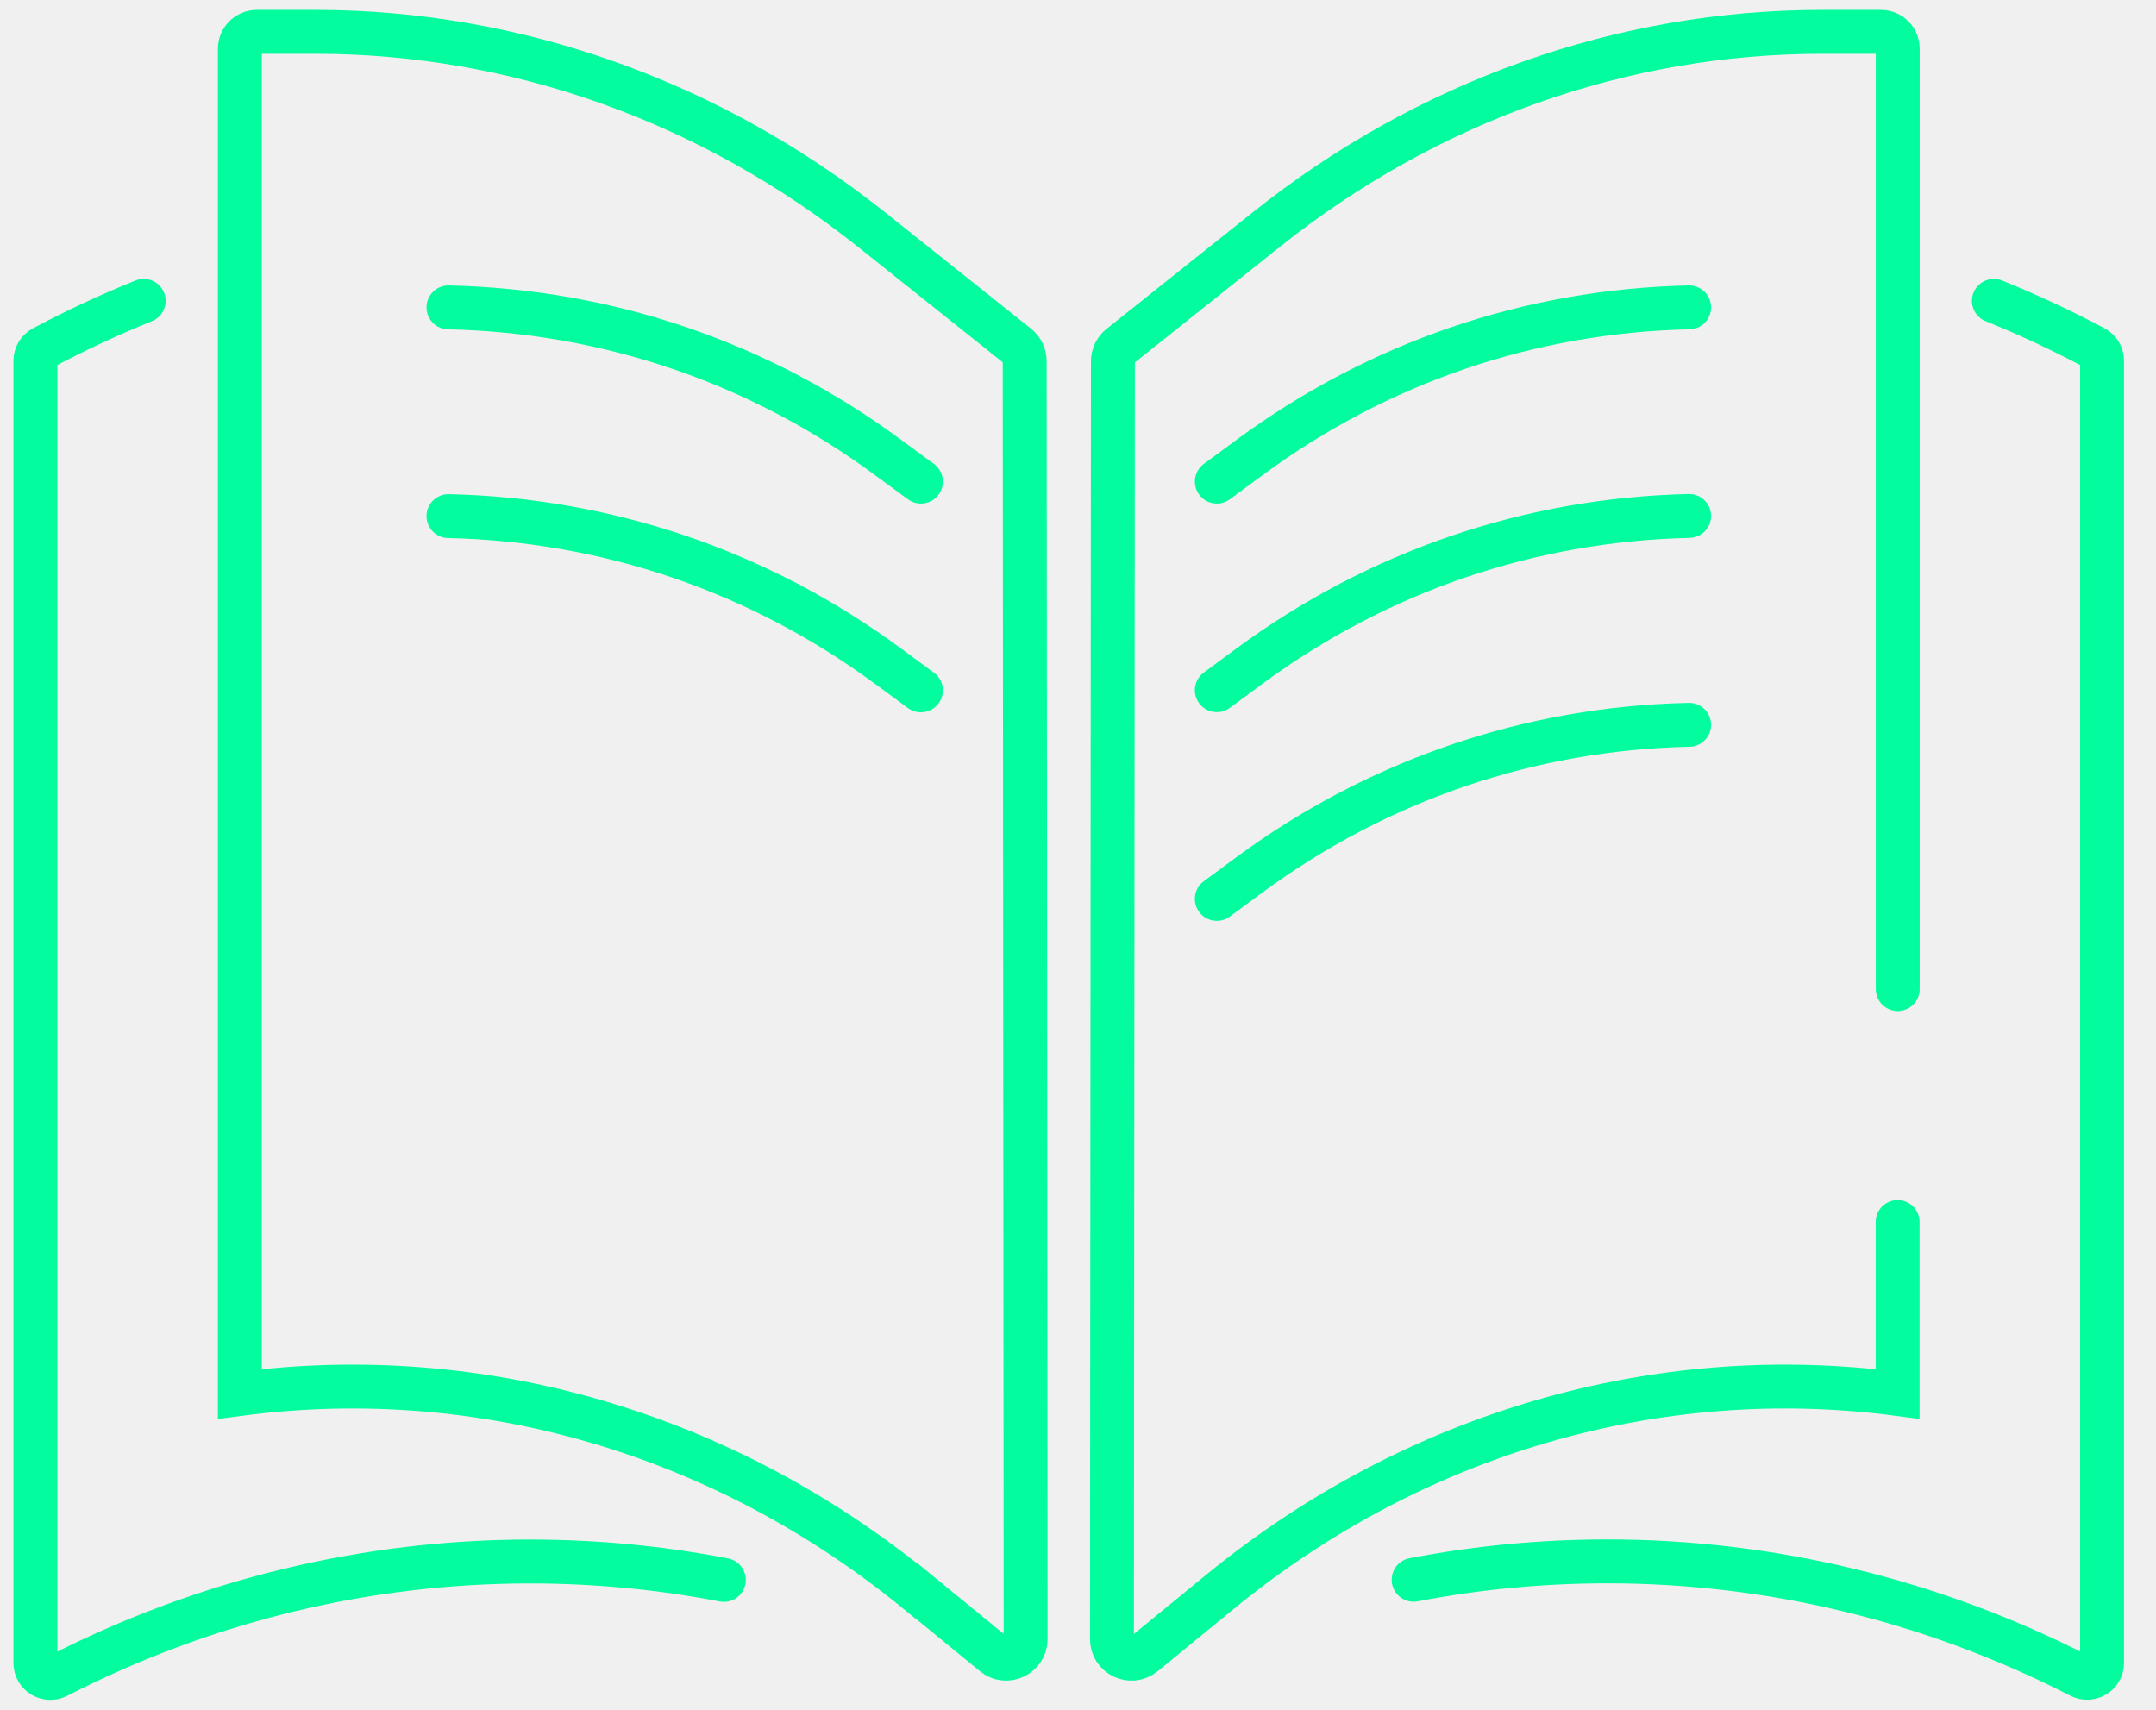
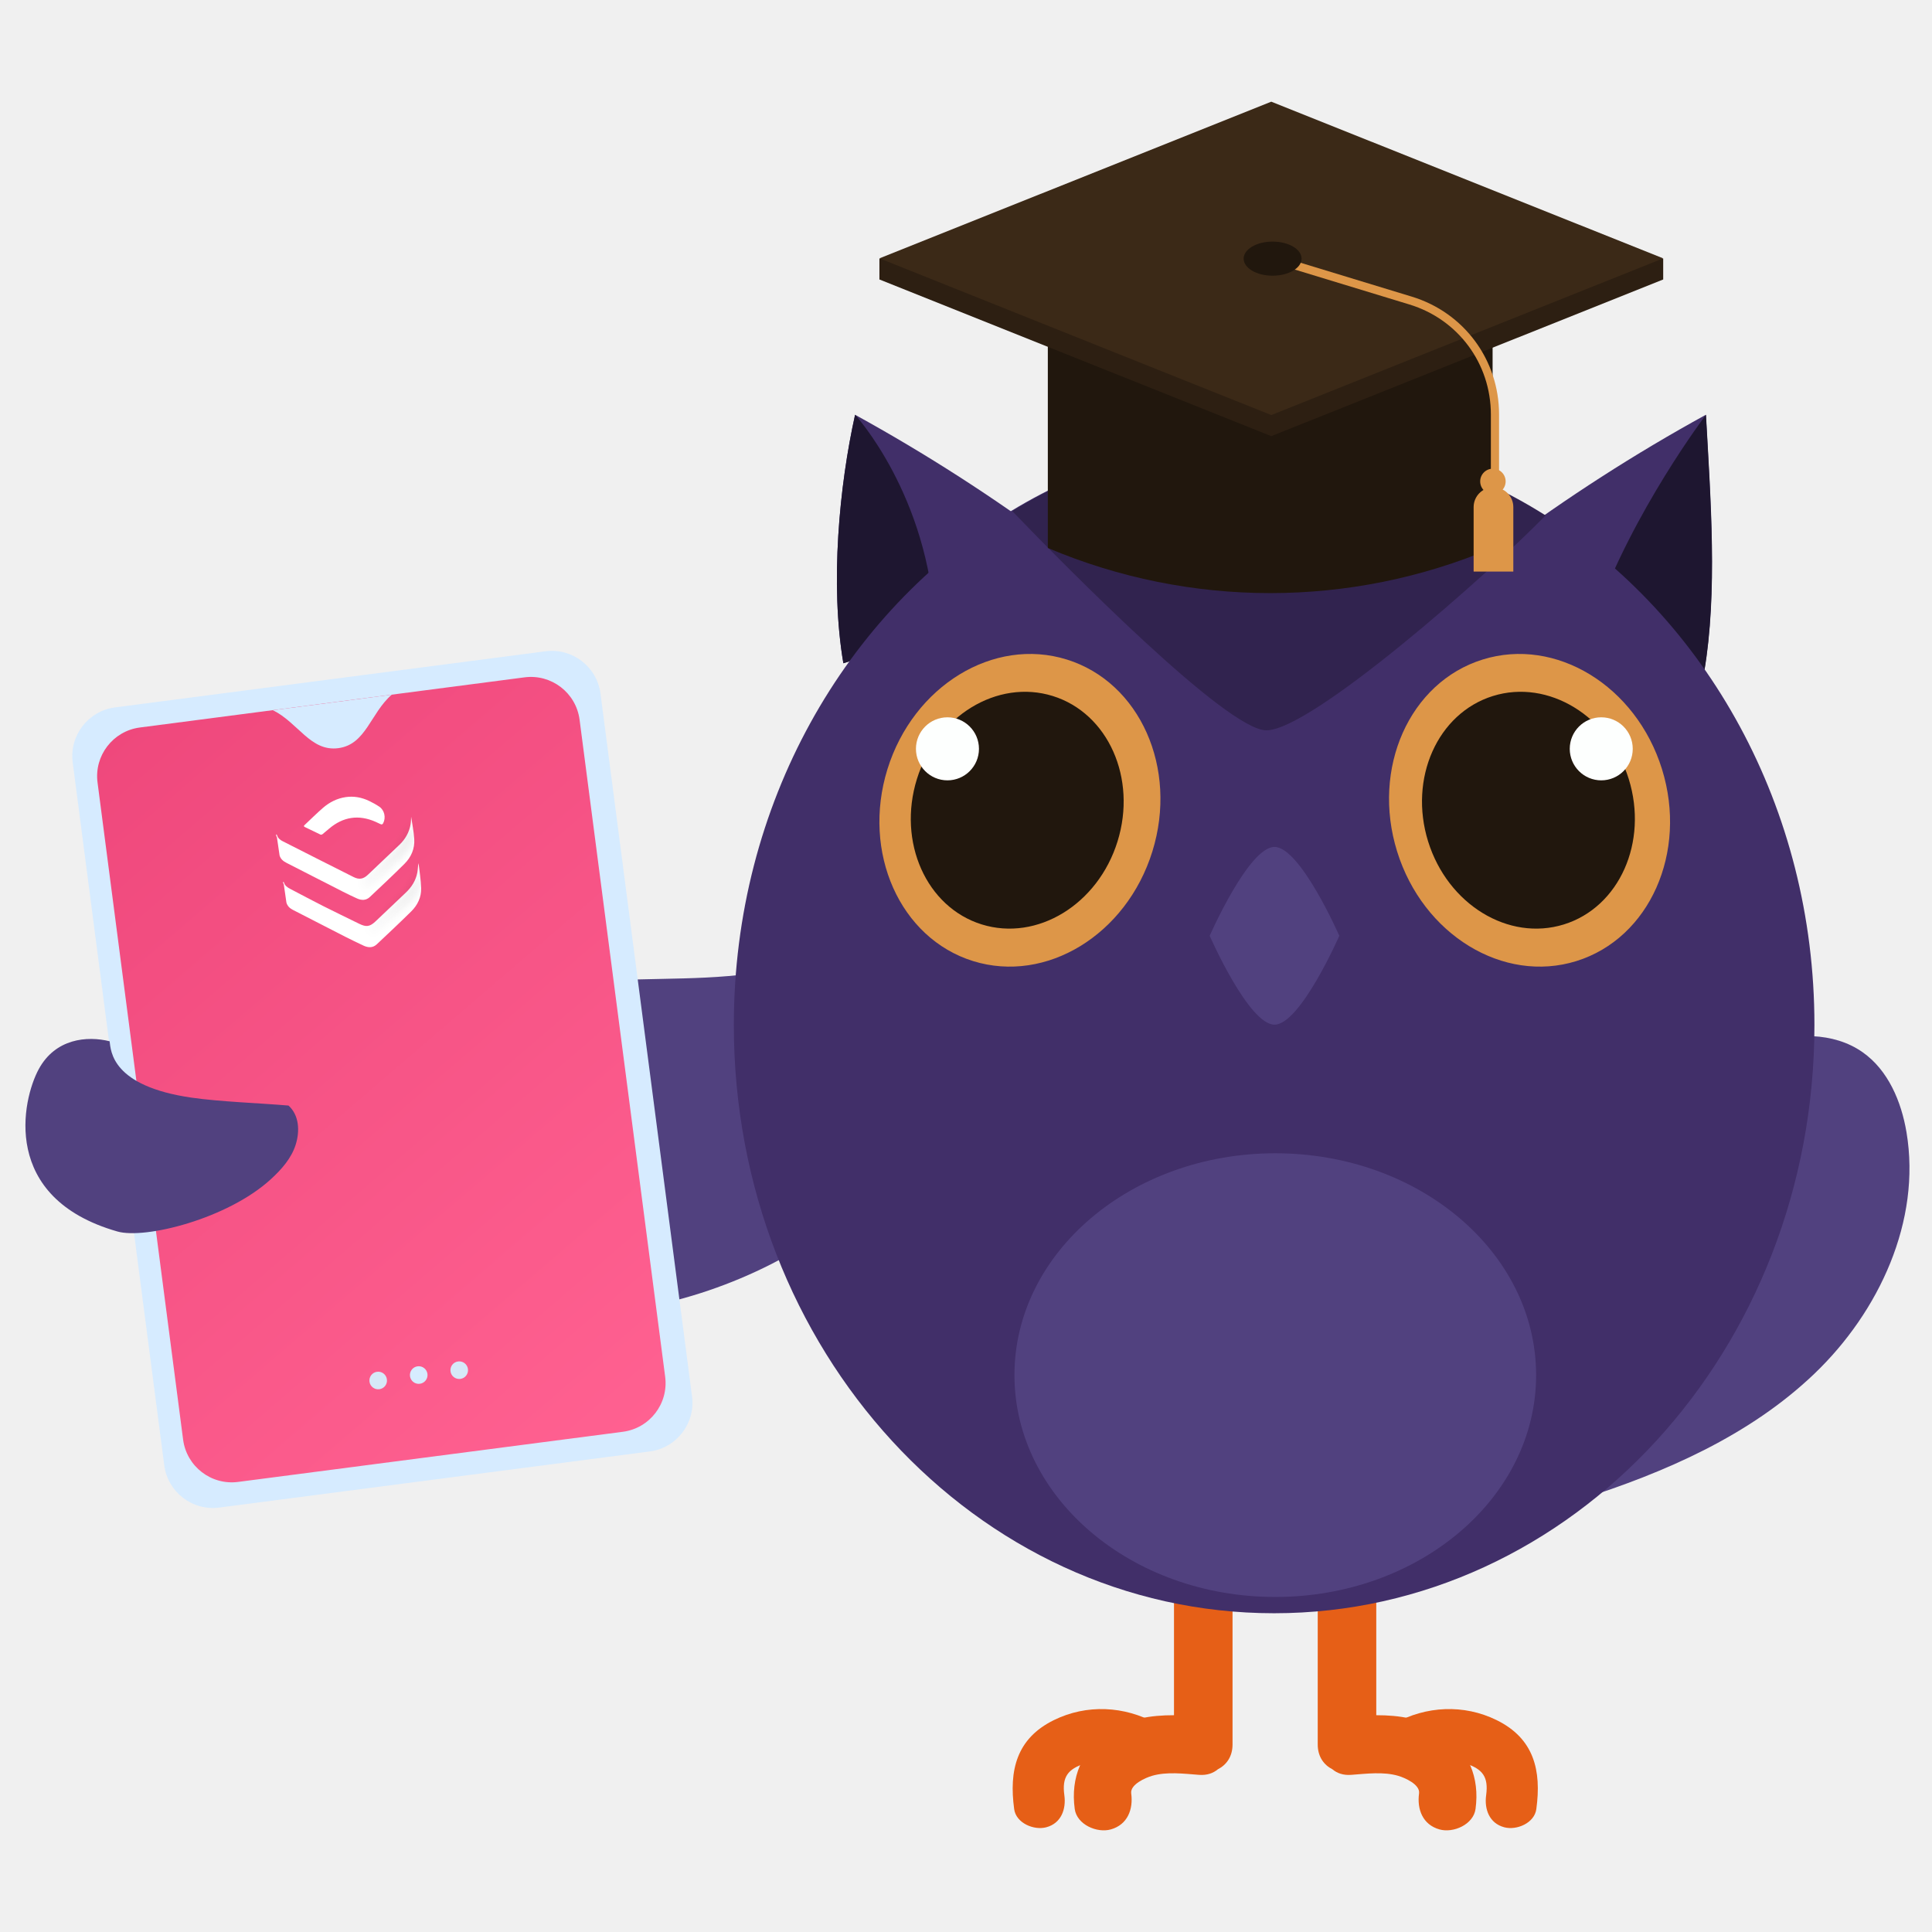
- <svg xmlns="http://www.w3.org/2000/svg" width="58" height="46" viewBox="0 0 58 46" fill="none">
-   <g clip-path="url(#clip0_153_304)">
-     <path d="M3.866 8.094C2.95 8.463 2.048 8.884 1.165 9.353C1.034 9.424 0.952 9.558 0.952 9.707V44.742C0.952 45.043 1.269 45.233 1.537 45.099C5.551 43.039 9.903 42.01 14.255 42.01C16.003 42.01 17.747 42.174 19.472 42.506" stroke="#03FC9D" stroke-width="1.181" stroke-miterlimit="10" stroke-linecap="round" />
-     <path d="M38.029 42.502C39.754 42.17 41.498 42.007 43.246 42.007C47.598 42.007 51.954 43.039 55.964 45.096C56.232 45.23 56.549 45.04 56.549 44.738V9.707C56.549 9.558 56.467 9.424 56.336 9.353C55.453 8.884 54.551 8.463 53.638 8.094" stroke="#03FC9D" stroke-width="1.181" stroke-miterlimit="10" stroke-linecap="round" />
-     <path d="M32.734 24.184L33.613 23.535C37.075 20.987 41.155 19.593 45.44 19.5" stroke="#03FC9D" stroke-width="1.181" stroke-miterlimit="10" stroke-linecap="round" />
-     <path d="M32.734 18.569L33.613 17.92C37.075 15.371 41.155 13.978 45.44 13.881" stroke="#03FC9D" stroke-width="1.181" stroke-miterlimit="10" stroke-linecap="round" />
-     <path d="M32.734 12.957L33.613 12.309C37.075 9.756 41.155 8.363 45.44 8.27" stroke="#03FC9D" stroke-width="1.181" stroke-miterlimit="10" stroke-linecap="round" />
-     <path d="M12.064 13.885C16.349 13.982 20.43 15.372 23.891 17.924L24.774 18.573" stroke="#03FC9D" stroke-width="1.181" stroke-miterlimit="10" stroke-linecap="round" />
-     <path d="M12.064 8.27C16.349 8.366 20.43 9.753 23.891 12.309L24.774 12.957" stroke="#03FC9D" stroke-width="1.181" stroke-miterlimit="10" stroke-linecap="round" />
-     <path d="M24.663 42.808L26.738 44.507C27.077 44.786 27.591 44.54 27.591 44.101L27.565 9.718C27.565 9.558 27.495 9.409 27.372 9.309L23.437 6.171C19.099 2.721 13.864 0.857 8.491 0.857H6.907C6.657 0.857 6.452 1.062 6.452 1.312V37.502C12.929 36.652 19.453 38.556 24.659 42.811L24.663 42.808Z" stroke="#03FC9D" stroke-width="1.181" stroke-miterlimit="10" stroke-linecap="round" />
-     <path d="M51.052 26.61V1.312C51.052 1.062 50.851 0.857 50.598 0.857H49.014C43.637 0.857 38.405 2.717 34.072 6.171L30.137 9.309C30.014 9.405 29.939 9.558 29.939 9.718L29.913 44.101C29.913 44.54 30.424 44.786 30.767 44.507L32.842 42.808C38.051 38.552 44.58 36.652 51.049 37.502V32.877" stroke="#03FC9D" stroke-width="1.181" stroke-miterlimit="10" stroke-linecap="round" />
+ <svg xmlns="http://www.w3.org/2000/svg" width="76" height="76" viewBox="0 0 76 76" fill="none">
+   <path d="M34.154 37.392C33.533 37.246 32.611 37.561 31.25 37.948C28.991 38.591 26.574 38.452 24.251 38.558C20.879 38.712 17.64 38.142 14.302 38.048C12.277 37.992 10.337 39.093 10.352 41.274C10.368 43.791 12.789 46.026 15.297 45.843C14.604 46.469 14.487 48.433 15.234 48.993C15.982 49.553 17.028 49.54 17.916 49.252C17.677 49.733 17.928 50.928 18.364 51.242C18.801 51.556 19.358 51.641 19.894 51.694C23.472 52.045 27.147 51.351 30.352 49.72C32.262 48.748 34.087 47.346 34.881 45.354C35.52 43.747 35.416 41.954 35.301 40.228C35.173 38.314 34.857 37.557 34.154 37.392Z" fill="#51417F" />
+   <path d="M12.992 38.154C12.775 38.292 13.039 40.206 16.186 40.659C17.311 40.821 18.867 40.874 19.999 40.971C20.416 41.351 20.45 41.969 20.281 42.507C20.111 43.046 19.722 43.484 19.305 43.865C17.602 45.428 14.353 46.235 13.267 45.925C8.653 44.606 9.52 40.737 10.174 39.535C10.829 38.333 12.106 37.933 12.992 38.154Z" fill="#51417F" />
+   <path d="M45.483 67.797C44.234 67.104 42.746 67.031 41.456 67.665C39.984 68.389 39.688 69.645 39.895 71.166C39.97 71.718 40.671 72.009 41.155 71.881C41.747 71.725 41.944 71.166 41.869 70.621C41.772 69.908 41.996 69.587 42.692 69.367C43.292 69.177 43.905 69.264 44.449 69.566C45.603 70.206 46.637 68.437 45.483 67.797Z" fill="#E65F17" />
+   <path d="M46.182 61.965V67.472C45.273 67.471 44.364 67.606 43.597 68.136C42.553 68.858 42.108 69.919 42.277 71.16C42.361 71.776 43.153 72.117 43.695 71.965C44.359 71.779 44.584 71.169 44.499 70.548C44.451 70.194 45.069 69.93 45.313 69.858C45.902 69.685 46.566 69.774 47.168 69.818C47.483 69.842 47.727 69.751 47.908 69.599C48.238 69.431 48.485 69.108 48.485 68.623V61.965C48.485 60.482 46.181 60.479 46.181 61.965H46.182Z" fill="#E65F17" />
+   <path d="M54.847 67.797C56.096 67.104 57.584 67.031 58.874 67.665C60.346 68.389 60.643 69.645 60.435 71.166C60.361 71.718 59.659 72.009 59.176 71.881C58.584 71.725 58.386 71.166 58.461 70.621C58.558 69.908 58.334 69.587 57.638 69.367C57.039 69.177 56.425 69.264 55.882 69.566C54.729 70.206 53.694 68.437 54.847 67.797Z" fill="#E65F17" />
+   <path d="M54.139 61.965V67.472C55.048 67.471 55.957 67.606 56.724 68.136C57.768 68.858 58.213 69.919 58.044 71.16C57.959 71.776 57.168 72.117 56.627 71.965C55.962 71.779 55.737 71.169 55.822 70.548C55.87 70.194 55.252 69.93 55.008 69.858C54.419 69.685 53.756 69.774 53.153 69.818C52.837 69.842 52.593 69.751 52.413 69.599C52.083 69.431 51.836 69.108 51.836 68.623V61.965C51.836 60.482 54.139 60.479 54.139 61.965Z" fill="#E65F17" />
+   <path d="M21.458 25.62L4.526 27.827C3.468 27.965 2.723 28.934 2.86 29.992L6.461 57.639C6.599 58.697 7.568 59.442 8.626 59.304L25.558 57.097C26.616 56.959 27.361 55.99 27.223 54.932L23.622 27.285C23.484 26.228 22.515 25.482 21.458 25.62Z" fill="#D6EBFF" />
+   <path d="M20.635 26.645L5.501 28.618C4.445 28.756 3.699 29.725 3.837 30.783L7.203 56.63C7.341 57.688 8.31 58.433 9.367 58.295L24.5 56.323C25.558 56.185 26.304 55.216 26.166 54.158L22.799 28.311C22.661 27.253 21.692 26.508 20.635 26.645Z" fill="url(#paint0_linear_929_207)" />
+   <path d="M15.22 54.261C15.246 54.45 15.112 54.624 14.922 54.649C14.732 54.673 14.559 54.54 14.534 54.35C14.51 54.16 14.643 53.986 14.833 53.962C15.022 53.937 15.196 54.071 15.22 54.261Z" fill="#D6E9F8" />
+   <path d="M16.815 54.046C16.84 54.235 16.706 54.409 16.516 54.434C16.327 54.459 16.153 54.325 16.128 54.135C16.104 53.946 16.237 53.772 16.427 53.747C16.616 53.722 16.79 53.856 16.815 54.046Z" fill="#D6ECFF" />
+   <path d="M18.408 53.854C18.433 54.044 18.3 54.218 18.11 54.243C17.92 54.267 17.746 54.134 17.722 53.944C17.697 53.754 17.83 53.58 18.02 53.556C18.21 53.531 18.384 53.665 18.408 53.854Z" fill="#D6E9F8" />
+   <path d="M13.306 29.431C14.397 29.289 14.571 28.059 15.409 27.328L13.071 27.633L10.734 27.937C11.731 28.429 12.215 29.573 13.306 29.431Z" fill="#D6EBFF" />
+   <path d="M4.312 40.961C4.362 41.343 4.39 42.725 7.537 43.179C8.662 43.341 10.219 43.393 11.35 43.49C11.768 43.87 11.801 44.489 11.632 45.027C11.463 45.565 11.073 46.004 10.657 46.385C8.954 47.947 5.705 48.755 4.619 48.444C0.005 47.126 0.871 43.256 1.526 42.054C2.181 40.853 3.427 40.74 4.312 40.961Z" fill="#51417F" />
+   <path d="M62.133 58.994C65.493 57.925 68.825 56.477 71.373 54.039C73.921 51.602 75.581 48.02 74.997 44.542C74.793 43.328 74.275 42.096 73.268 41.39C72.117 40.583 70.549 40.625 69.22 41.077C68.042 47.487 65.212 53.25 62.134 58.994H62.133Z" fill="#51417F" />
+   <path d="M41.659 21.474C40.477 22.578 38.631 23.712 36.78 24.622C35.51 25.247 34.236 25.764 33.176 26.091C32.644 22.97 33.02 19.085 33.637 16.316C36.424 17.848 39.107 19.574 41.659 21.474Z" fill="#412F69" />
+   <path d="M36.78 24.622C35.51 25.247 34.236 25.764 33.176 26.091C32.644 22.97 33.02 19.085 33.637 16.316C33.637 16.316 36.54 19.477 36.78 24.622Z" fill="#1E1630" />
+   <path d="M67.035 26.424C65.703 26.015 64.175 25.218 62.737 24.286C61.356 23.397 60.056 22.383 59.078 21.474C61.63 19.574 64.313 17.848 67.104 16.316C67.285 19.628 67.567 23.303 67.035 26.424Z" fill="#412F69" />
+   <path d="M67.04 26.425C65.709 26.015 64.18 25.218 62.742 24.286C64.232 20.104 67.109 16.316 67.109 16.316C67.291 19.628 67.572 23.303 67.04 26.425Z" fill="#1E1630" />
+   <path d="M71.375 40.319C71.375 53.1 61.86 63.461 50.119 63.461C38.379 63.461 28.867 53.1 28.867 40.319C28.867 31.632 33.264 24.062 39.767 20.107C42.828 18.243 46.359 17.178 50.119 17.178C53.991 17.178 57.621 18.303 60.748 20.275C67.102 24.273 71.375 31.753 71.375 40.319Z" fill="#412F69" />
+   <path d="M60.8 20.275C58.546 22.591 51.565 28.746 49.81 28.729C48.245 28.716 41.903 22.267 39.82 20.107C42.881 18.243 46.412 17.178 50.173 17.178C54.044 17.178 57.675 18.303 60.8 20.275Z" fill="#31234F" />
+   <path d="M58.715 21.556C53.123 23.923 46.811 23.923 41.219 21.556V10.172H58.715V21.556Z" fill="#21170D" />
+   <path d="M34.594 10.172V10.994L50.009 17.157L65.426 10.994V10.172H34.594Z" fill="#2D1F12" />
+   <path d="M50.009 4L34.594 10.163L50.009 16.327L65.426 10.163L50.009 4Z" fill="#3B2917" />
+   <path d="M58.808 19.095C58.719 19.095 58.647 19.023 58.647 18.934V16.304C58.647 14.3 57.36 12.562 55.444 11.978L50.012 10.323C49.927 10.297 49.879 10.207 49.906 10.122C49.931 10.037 50.021 9.989 50.107 10.015L55.537 11.669C57.591 12.295 58.969 14.157 58.969 16.304V18.934C58.969 19.023 58.897 19.095 58.808 19.095Z" fill="#DD9648" />
+   <path d="M50.061 10.845C50.69 10.845 51.201 10.545 51.201 10.174C51.201 9.804 50.69 9.504 50.061 9.504C49.432 9.504 48.922 9.804 48.922 10.174C48.922 10.545 49.432 10.845 50.061 10.845Z" fill="#21170D" />
+   <path d="M58.728 19.438C59.004 19.438 59.228 19.214 59.228 18.937C59.228 18.66 59.004 18.436 58.728 18.436C58.451 18.436 58.227 18.66 58.227 18.937C58.227 19.214 58.451 19.438 58.728 19.438Z" fill="#DD9648" />
+   <path d="M59.53 22.484H57.969V19.948C57.969 19.517 58.318 19.168 58.75 19.168C59.18 19.168 59.53 19.517 59.53 19.948V22.484Z" fill="#DD9648" />
+   <path d="M65.378 30.254C66.396 33.529 64.89 36.91 62.012 37.806C59.135 38.701 55.977 36.771 54.959 33.495C53.941 30.22 55.447 26.838 58.325 25.944C61.202 25.048 64.359 26.978 65.378 30.254Z" fill="#DD9648" />
+   <path d="M64.071 30.644C64.843 33.125 63.701 35.686 61.521 36.364C59.342 37.042 56.95 35.58 56.178 33.099C55.408 30.618 56.548 28.057 58.728 27.379C60.907 26.701 63.3 28.163 64.071 30.644Z" fill="#21170D" />
+   <path d="M62.989 30.697C63.674 30.697 64.228 30.142 64.228 29.457C64.228 28.772 63.674 28.217 62.989 28.217C62.305 28.217 61.75 28.772 61.75 29.457C61.75 30.142 62.305 30.697 62.989 30.697Z" fill="#FDFFFE" />
+   <path d="M34.911 30.254C33.894 33.529 35.401 36.91 38.277 37.806C41.155 38.701 44.313 36.771 45.331 33.495C46.349 30.22 44.842 26.838 41.965 25.944C39.088 25.048 35.93 26.978 34.911 30.254Z" fill="#DD9648" />
+   <path d="M36.069 30.644C35.298 33.125 36.44 35.686 38.618 36.364C40.798 37.042 43.191 35.58 43.961 33.099C44.733 30.618 43.592 28.057 41.412 27.379C39.233 26.701 36.841 28.163 36.069 30.644Z" fill="#21170D" />
+   <path d="M37.27 30.697C37.955 30.697 38.51 30.142 38.51 29.457C38.51 28.772 37.955 28.217 37.27 28.217C36.586 28.217 36.031 28.772 36.031 29.457C36.031 30.142 36.586 30.697 37.27 30.697Z" fill="#FDFFFE" />
+   <path d="M50.167 62.821C55.833 62.821 60.427 58.914 60.427 54.094C60.427 49.274 55.833 45.367 50.167 45.367C44.5 45.367 39.906 49.274 39.906 54.094C39.906 58.914 44.5 62.821 50.167 62.821Z" fill="#51417F" />
+   <path d="M52.685 36.812C52.685 36.812 51.153 40.308 50.135 40.308C49.118 40.308 47.586 36.812 47.586 36.812C47.586 36.812 49.118 33.316 50.135 33.316C51.153 33.316 52.685 36.812 52.685 36.812Z" fill="#51417F" />
+   <g clip-path="url(#clip0_929_207)">
+     <path d="M11.95 32.5C11.962 32.482 11.967 32.468 11.977 32.459C12.217 32.233 12.452 32 12.701 31.783C12.959 31.559 13.257 31.406 13.601 31.356C13.921 31.309 14.226 31.368 14.515 31.504C14.654 31.57 14.792 31.646 14.92 31.732C15.126 31.871 15.188 32.164 15.073 32.383C15.047 32.433 15.014 32.441 14.966 32.418C14.901 32.388 14.837 32.356 14.772 32.327C14.108 32.036 13.5 32.129 12.948 32.596C12.861 32.67 12.774 32.745 12.684 32.817C12.666 32.831 12.629 32.841 12.61 32.832C12.402 32.735 12.197 32.633 11.99 32.533C11.978 32.526 11.968 32.515 11.95 32.5Z" fill="white" />
+     <path d="M10.859 32.82C10.872 32.83 10.893 32.837 10.896 32.85C10.927 32.968 11.015 33.038 11.117 33.09C12.046 33.561 12.975 34.033 13.907 34.5C14.132 34.613 14.293 34.581 14.473 34.41C14.886 34.019 15.298 33.627 15.71 33.235C15.943 33.012 16.097 32.745 16.152 32.427C16.171 32.316 16.169 32.201 16.173 32.13C16.212 32.394 16.276 32.698 16.296 33.004C16.32 33.382 16.177 33.717 15.909 33.983C15.464 34.426 15.005 34.856 14.547 35.287C14.398 35.427 14.218 35.423 14.04 35.341C13.857 35.257 13.675 35.171 13.496 35.08C12.754 34.702 12.013 34.322 11.271 33.943C11.144 33.879 11.04 33.795 10.998 33.652C10.963 33.415 10.929 33.177 10.894 32.94C10.891 32.922 10.878 32.905 10.869 32.888C10.866 32.866 10.863 32.843 10.859 32.82Z" fill="white" />
+     <path d="M11.133 34.69C11.144 34.695 11.164 34.698 11.166 34.706C11.201 34.839 11.303 34.907 11.414 34.965C11.842 35.189 12.267 35.416 12.697 35.634C13.174 35.874 13.655 36.106 14.134 36.341C14.409 36.475 14.548 36.456 14.772 36.245C15.169 35.871 15.562 35.493 15.959 35.118C16.196 34.895 16.361 34.632 16.419 34.311C16.441 34.192 16.439 34.069 16.463 33.945C16.5 34.275 16.558 34.605 16.568 34.936C16.578 35.291 16.428 35.604 16.176 35.853C15.733 36.29 15.279 36.717 14.825 37.144C14.667 37.294 14.481 37.284 14.295 37.196C14.054 37.082 13.813 36.967 13.575 36.846C12.89 36.496 12.206 36.144 11.521 35.792C11.399 35.73 11.305 35.642 11.267 35.505C11.233 35.265 11.199 35.024 11.163 34.784C11.161 34.769 11.149 34.755 11.14 34.74C11.138 34.723 11.135 34.706 11.133 34.69Z" fill="white" />
+     <g filter="url(#filter0_f_929_207)">
+       <path fill-rule="evenodd" clip-rule="evenodd" d="M14.56 36.52L16.005 35.171C16.18 35.012 16.329 34.704 16.408 34.48C16.456 34.342 16.472 34.237 16.477 34.091C16.496 34.215 16.479 34.42 16.47 34.601C16.455 34.918 16.314 35.215 16.079 35.429L14.597 36.768L14.56 36.52Z" fill="url(#paint1_linear_929_207)" fill-opacity="0.15" />
+     </g>
+     <g filter="url(#filter1_f_929_207)">
+       <path fill-rule="evenodd" clip-rule="evenodd" d="M14.288 34.666L15.626 33.459C15.801 33.3 15.994 32.958 16.073 32.735C16.121 32.596 16.236 32.63 16.241 32.484C16.26 32.608 16.199 32.817 16.191 32.997C15.997 33.404 15.978 33.47 15.743 33.683L14.342 35.037L14.288 34.666Z" fill="url(#paint2_linear_929_207)" fill-opacity="0.15" />
+     </g>
  </g>
  <defs>
-     <clipPath id="clip0_153_304">
-       <rect width="58" height="46" fill="white" />
+     <filter id="filter0_f_929_207" x="14.209" y="33.738" width="2.629" height="3.383" filterUnits="userSpaceOnUse" color-interpolation-filters="sRGB">
+       <feFlood flood-opacity="0" result="BackgroundImageFix" />
+       <feBlend mode="normal" in="SourceGraphic" in2="BackgroundImageFix" result="shape" />
+       <feGaussianBlur stdDeviation="0.177" result="effect1_foregroundBlur_929_207" />
+     </filter>
+     <filter id="filter1_f_929_207" x="13.935" y="32.131" width="2.66" height="3.26" filterUnits="userSpaceOnUse" color-interpolation-filters="sRGB">
+       <feFlood flood-opacity="0" result="BackgroundImageFix" />
+       <feBlend mode="normal" in="SourceGraphic" in2="BackgroundImageFix" result="shape" />
+       <feGaussianBlur stdDeviation="0.177" result="effect1_foregroundBlur_929_207" />
+     </filter>
+     <linearGradient id="paint0_linear_929_207" x1="3.579" y1="29.161" x2="26.298" y2="55.608" gradientUnits="userSpaceOnUse">
+       <stop offset="0.008" stop-color="#EF487C" />
+       <stop offset="1" stop-color="#FF6191" />
+     </linearGradient>
+     <linearGradient id="paint1_linear_929_207" x1="16.125" y1="34.269" x2="15.058" y2="37.332" gradientUnits="userSpaceOnUse">
+       <stop stop-color="#0B0B0F" />
+       <stop offset="1" stop-color="#0B0B0F" stop-opacity="0" />
+     </linearGradient>
+     <linearGradient id="paint2_linear_929_207" x1="15.787" y1="32.523" x2="14.72" y2="35.586" gradientUnits="userSpaceOnUse">
+       <stop stop-color="#0B0B0F" />
+       <stop offset="1" stop-color="#0B0B0F" stop-opacity="0" />
+     </linearGradient>
+     <clipPath id="clip0_929_207">
+       <rect width="5.382" height="6" fill="white" transform="translate(10.7031 31.7812) rotate(-8.35346)" />
    </clipPath>
  </defs>
</svg>
